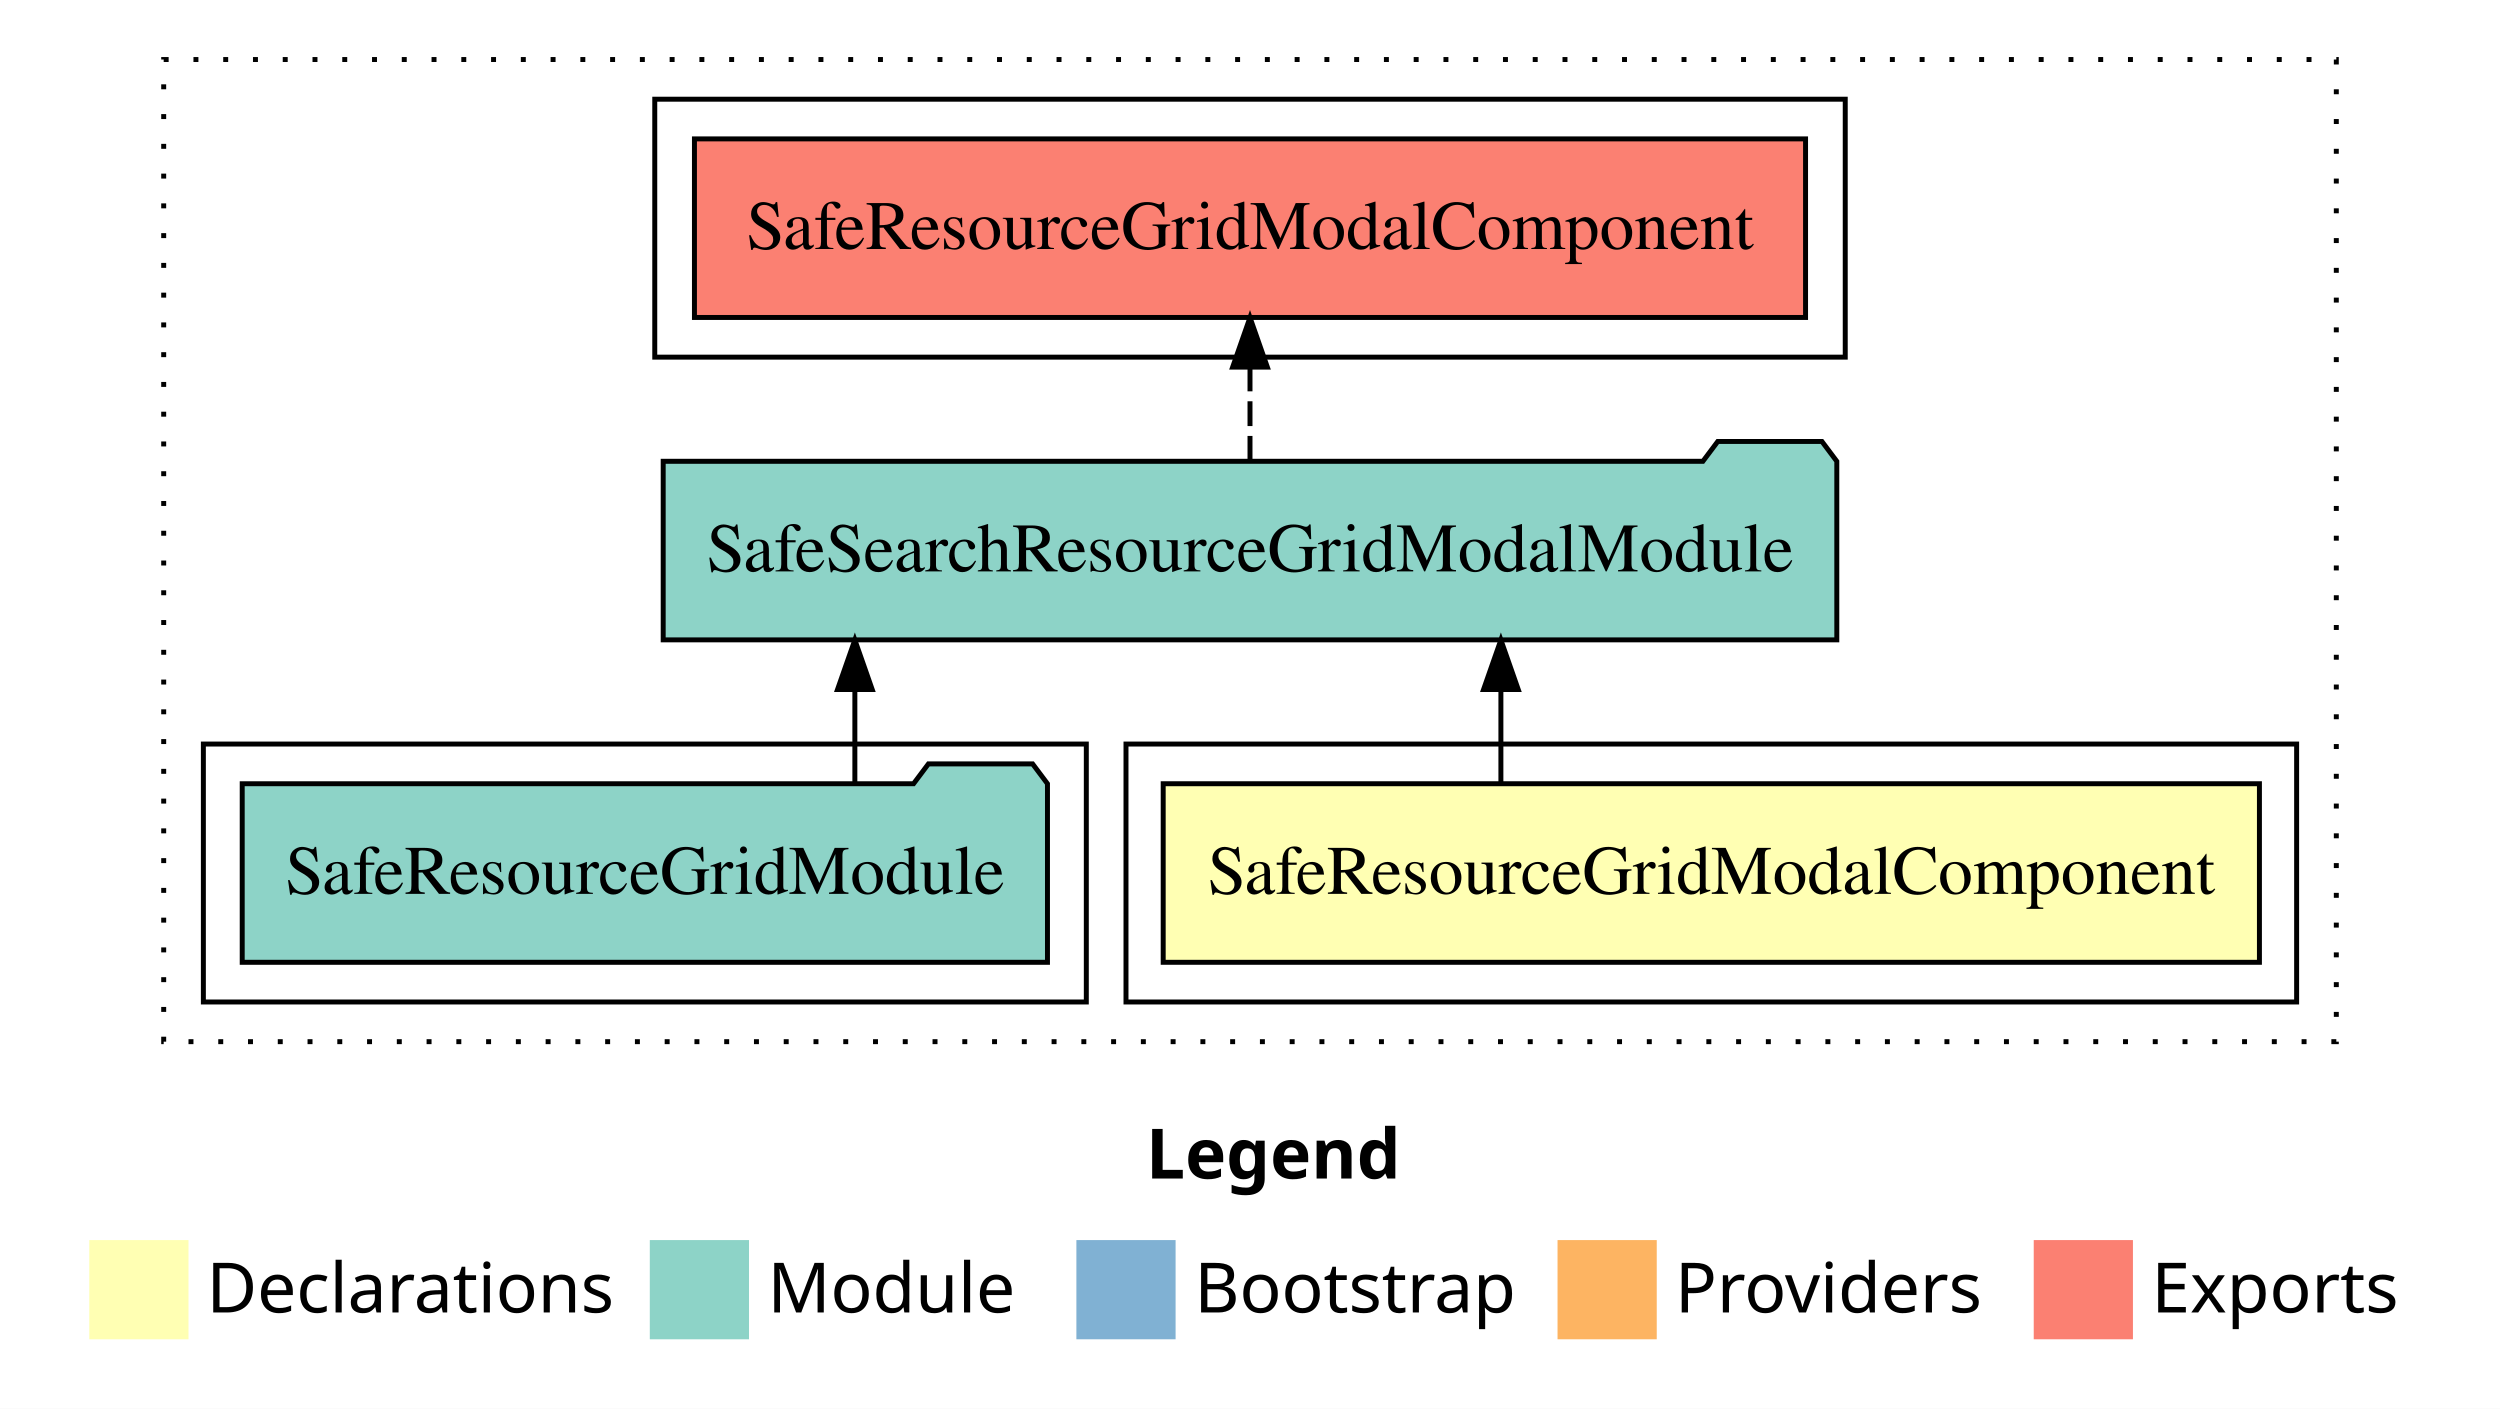
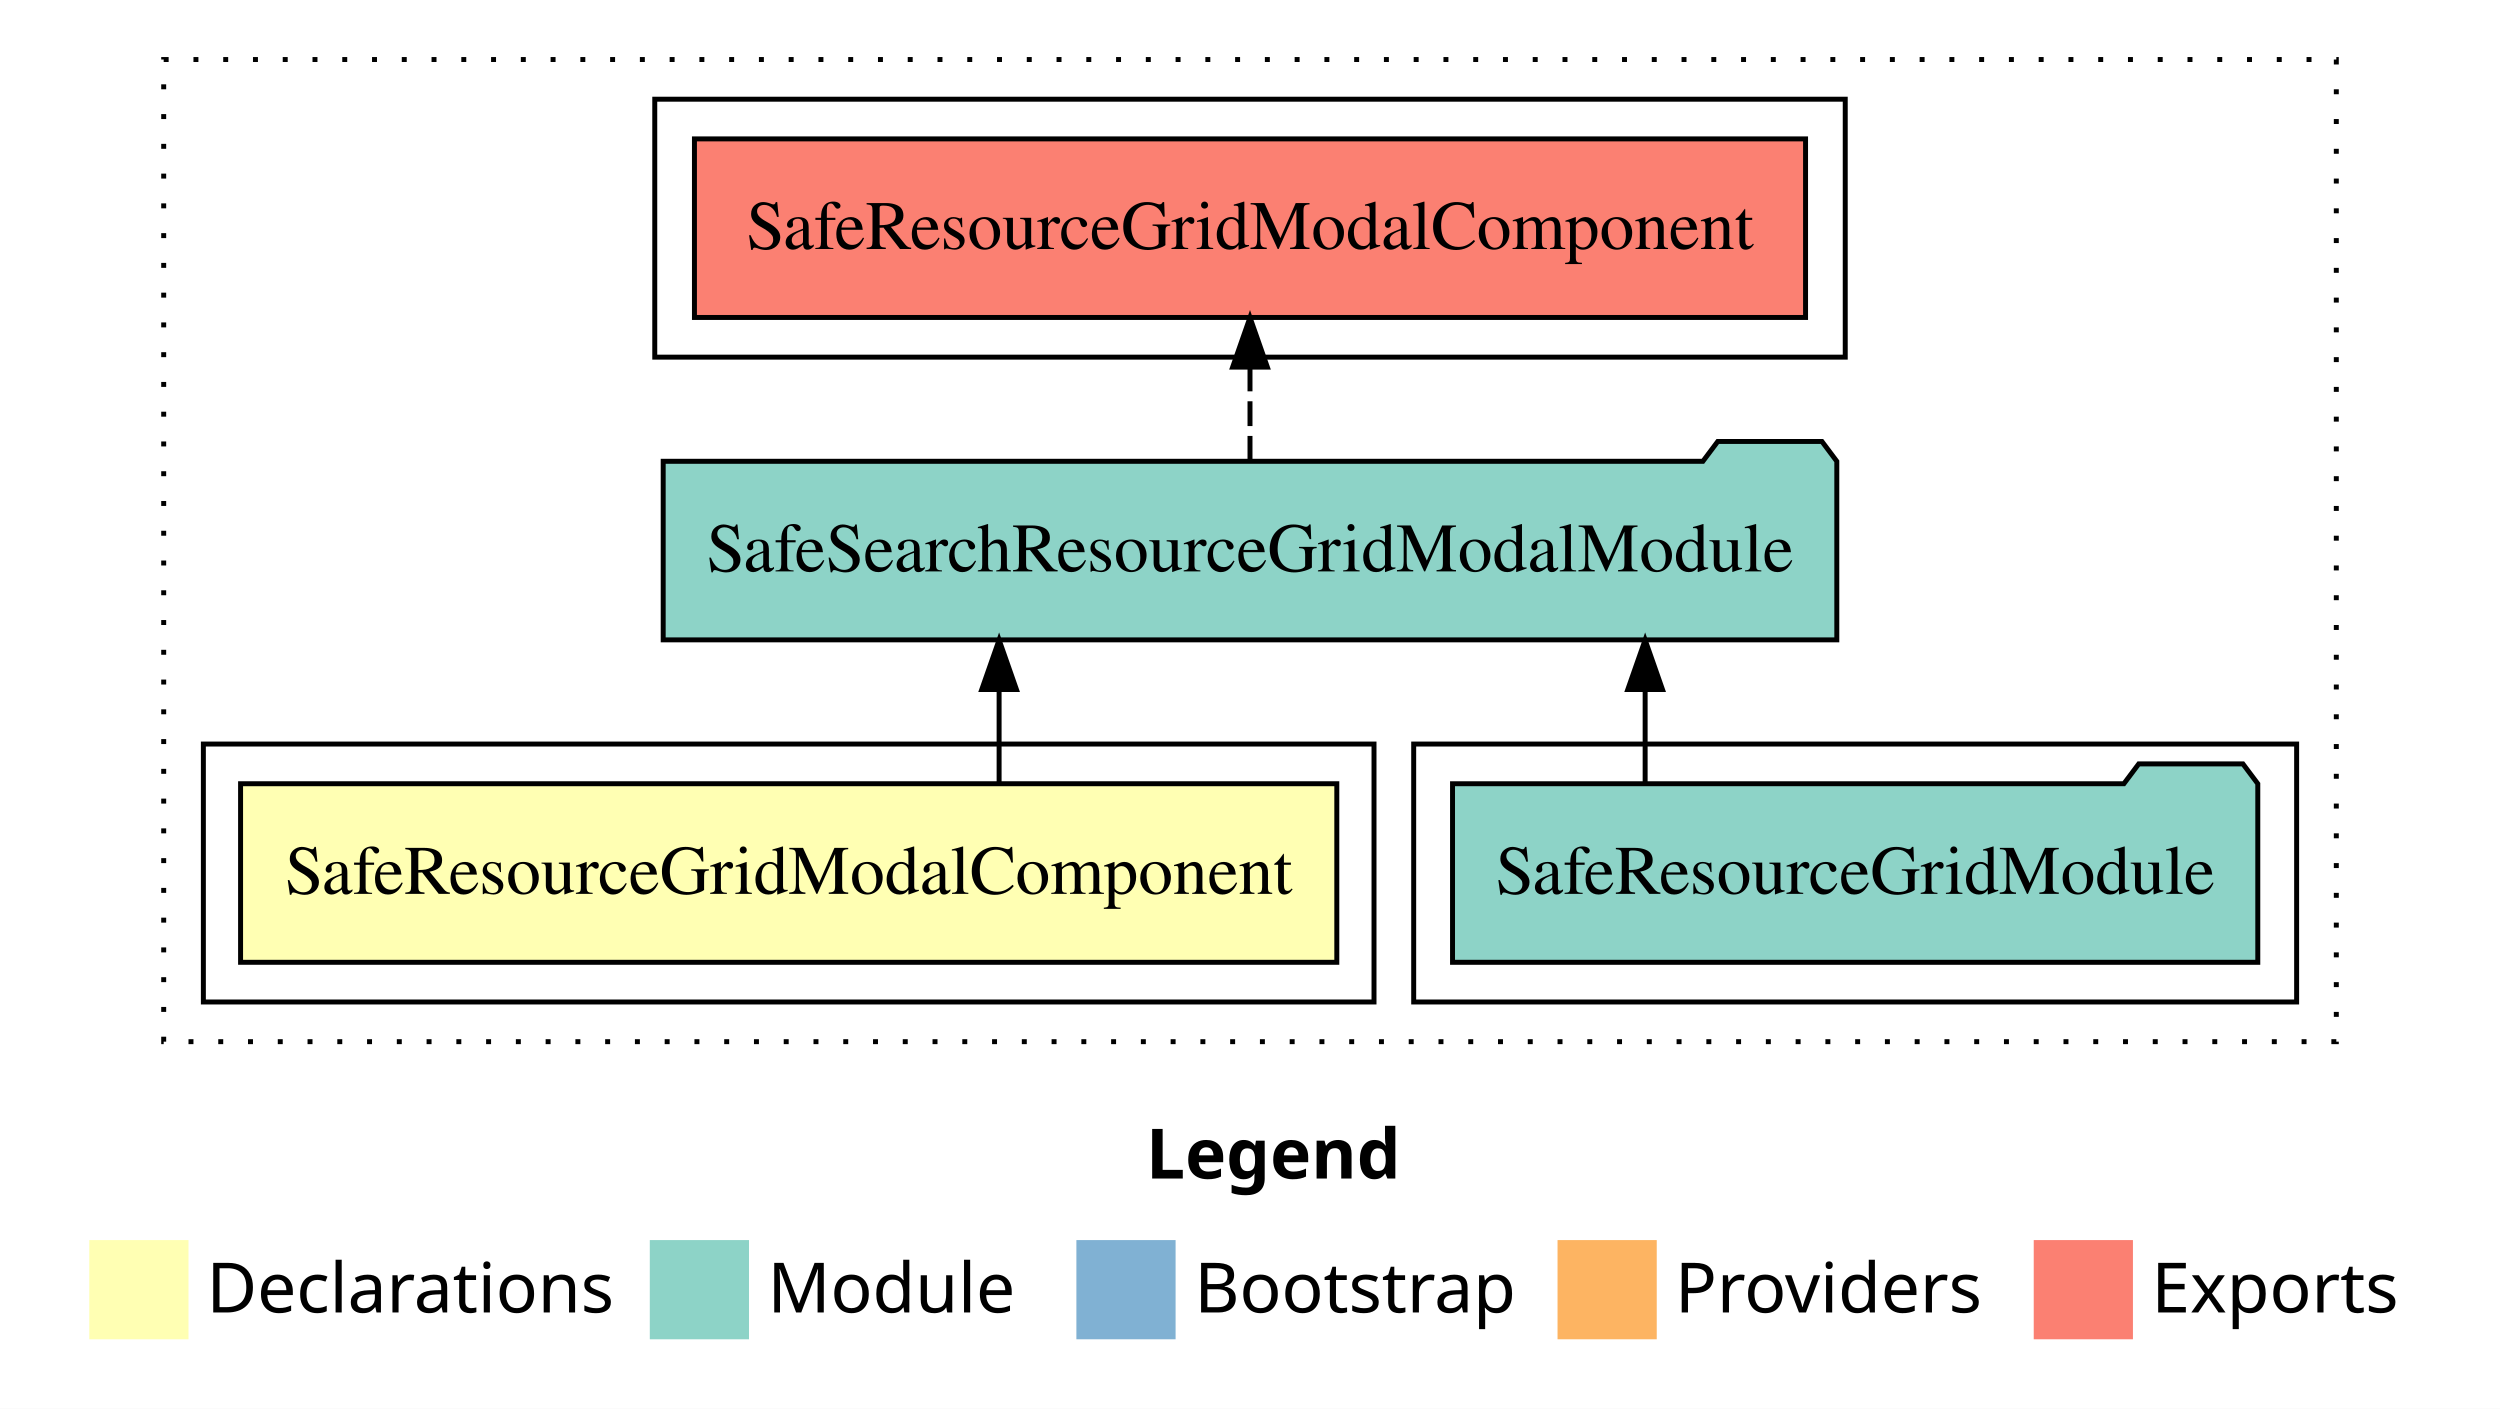
<svg xmlns="http://www.w3.org/2000/svg" width="504pt" height="284pt" viewBox="0.00 0.00 504.00 284.00">
  <g id="graph0" class="graph" transform="scale(1 1) rotate(0) translate(4 280)">
    <polygon fill="white" stroke="transparent" points="-4,4 -4,-280 500,-280 500,4 -4,4" />
    <text text-anchor="start" x="227.01" y="-42.4" font-family="sans-serif" font-weight="bold" font-size="14.00">Legend</text>
    <polygon fill="#ffffb3" stroke="transparent" points="14,-10 14,-30 34,-30 34,-10 14,-10" />
    <text text-anchor="start" x="37.63" y="-15.4" font-family="sans-serif" font-size="14.00">  Declarations</text>
    <polygon fill="#8dd3c7" stroke="transparent" points="127,-10 127,-30 147,-30 147,-10 127,-10" />
    <text text-anchor="start" x="150.73" y="-15.4" font-family="sans-serif" font-size="14.00">  Module</text>
    <polygon fill="#80b1d3" stroke="transparent" points="213,-10 213,-30 233,-30 233,-10 213,-10" />
    <text text-anchor="start" x="236.78" y="-15.4" font-family="sans-serif" font-size="14.00">  Bootstrap</text>
    <polygon fill="#fdb462" stroke="transparent" points="310,-10 310,-30 330,-30 330,-10 310,-10" />
    <text text-anchor="start" x="333.67" y="-15.4" font-family="sans-serif" font-size="14.00">  Providers</text>
    <polygon fill="#fb8072" stroke="transparent" points="406,-10 406,-30 426,-30 426,-10 406,-10" />
    <text text-anchor="start" x="429.73" y="-15.4" font-family="sans-serif" font-size="14.00">  Exports</text>
    <g id="clust1" class="cluster">
      <polygon fill="none" stroke="black" stroke-dasharray="1,5" points="29,-70 29,-268 467,-268 467,-70 29,-70" />
    </g>
+     <g id="clust4" class="cluster">
+       <polygon fill="none" stroke="black" points="281,-78 281,-130 459,-130 459,-78 281,-78" />
+     </g>
    <g id="clust2" class="cluster">
-       <polygon fill="none" stroke="black" points="223,-78 223,-130 459,-130 459,-78 223,-78" />
+       <polygon fill="none" stroke="black" points="37,-78 37,-130 273,-130 273,-78 37,-78" />
    </g>
    <g id="clust5" class="cluster">
      <polygon fill="none" stroke="black" points="128,-208 128,-260 368,-260 368,-208 128,-208" />
    </g>
-     <g id="clust4" class="cluster">
-       <polygon fill="none" stroke="black" points="37,-78 37,-130 215,-130 215,-78 37,-78" />
-     </g>
    <g id="node1" class="node">
-       <polygon fill="#ffffb3" stroke="black" points="451.5,-122 230.5,-122 230.5,-86 451.5,-86 451.5,-122" />
-       <text text-anchor="middle" x="341" y="-99.8" font-family="Times,serif" font-size="14.00">SafeResourceGridModalComponent</text>
+       <polygon fill="#ffffb3" stroke="black" points="265.5,-122 44.5,-122 44.5,-86 265.5,-86 265.5,-122" />
+       <text text-anchor="middle" x="155" y="-99.8" font-family="Times,serif" font-size="14.00">SafeResourceGridModalComponent</text>
    </g>
    <g id="node2" class="node">
      <polygon fill="#8dd3c7" stroke="black" points="366.3,-187 363.3,-191 342.3,-191 339.3,-187 129.7,-187 129.7,-151 366.3,-151 366.3,-187" />
      <text text-anchor="middle" x="248" y="-164.8" font-family="Times,serif" font-size="14.00">SafeSearchResourceGridModalModule</text>
    </g>
    <g id="edge1" class="edge">
-       <path fill="none" stroke="black" d="M298.58,-122.11C298.58,-122.11 298.58,-140.99 298.58,-140.99" />
-       <polygon fill="black" stroke="black" points="295.08,-140.99 298.58,-150.99 302.08,-140.99 295.08,-140.99" />
+       <path fill="none" stroke="black" d="M197.42,-122.11C197.42,-122.11 197.42,-140.99 197.42,-140.99" />
+       <polygon fill="black" stroke="black" points="193.92,-140.99 197.42,-150.99 200.92,-140.99 193.92,-140.99" />
    </g>
    <g id="node4" class="node">
      <polygon fill="#fb8072" stroke="black" points="360,-252 136,-252 136,-216 360,-216 360,-252" />
      <text text-anchor="middle" x="248" y="-229.8" font-family="Times,serif" font-size="14.00">SafeResourceGridModalComponent </text>
    </g>
    <g id="edge3" class="edge">
      <path fill="none" stroke="black" stroke-dasharray="5,2" d="M248,-187.11C248,-187.11 248,-205.99 248,-205.99" />
      <polygon fill="black" stroke="black" points="244.5,-205.99 248,-215.99 251.5,-205.99 244.5,-205.99" />
    </g>
    <g id="node3" class="node">
-       <polygon fill="#8dd3c7" stroke="black" points="207.17,-122 204.17,-126 183.17,-126 180.17,-122 44.83,-122 44.83,-86 207.17,-86 207.17,-122" />
-       <text text-anchor="middle" x="126" y="-99.8" font-family="Times,serif" font-size="14.00">SafeResourceGridModule</text>
+       <polygon fill="#8dd3c7" stroke="black" points="451.17,-122 448.17,-126 427.17,-126 424.17,-122 288.83,-122 288.83,-86 451.17,-86 451.17,-122" />
+       <text text-anchor="middle" x="370" y="-99.8" font-family="Times,serif" font-size="14.00">SafeResourceGridModule</text>
    </g>
    <g id="edge2" class="edge">
-       <path fill="none" stroke="black" d="M168.34,-122.11C168.34,-122.11 168.34,-140.99 168.34,-140.99" />
-       <polygon fill="black" stroke="black" points="164.84,-140.99 168.34,-150.99 171.84,-140.99 164.84,-140.99" />
+       <path fill="none" stroke="black" d="M327.66,-122.11C327.66,-122.11 327.66,-140.99 327.66,-140.99" />
+       <polygon fill="black" stroke="black" points="324.16,-140.99 327.66,-150.99 331.16,-140.99 324.16,-140.99" />
    </g>
  </g>
</svg>
